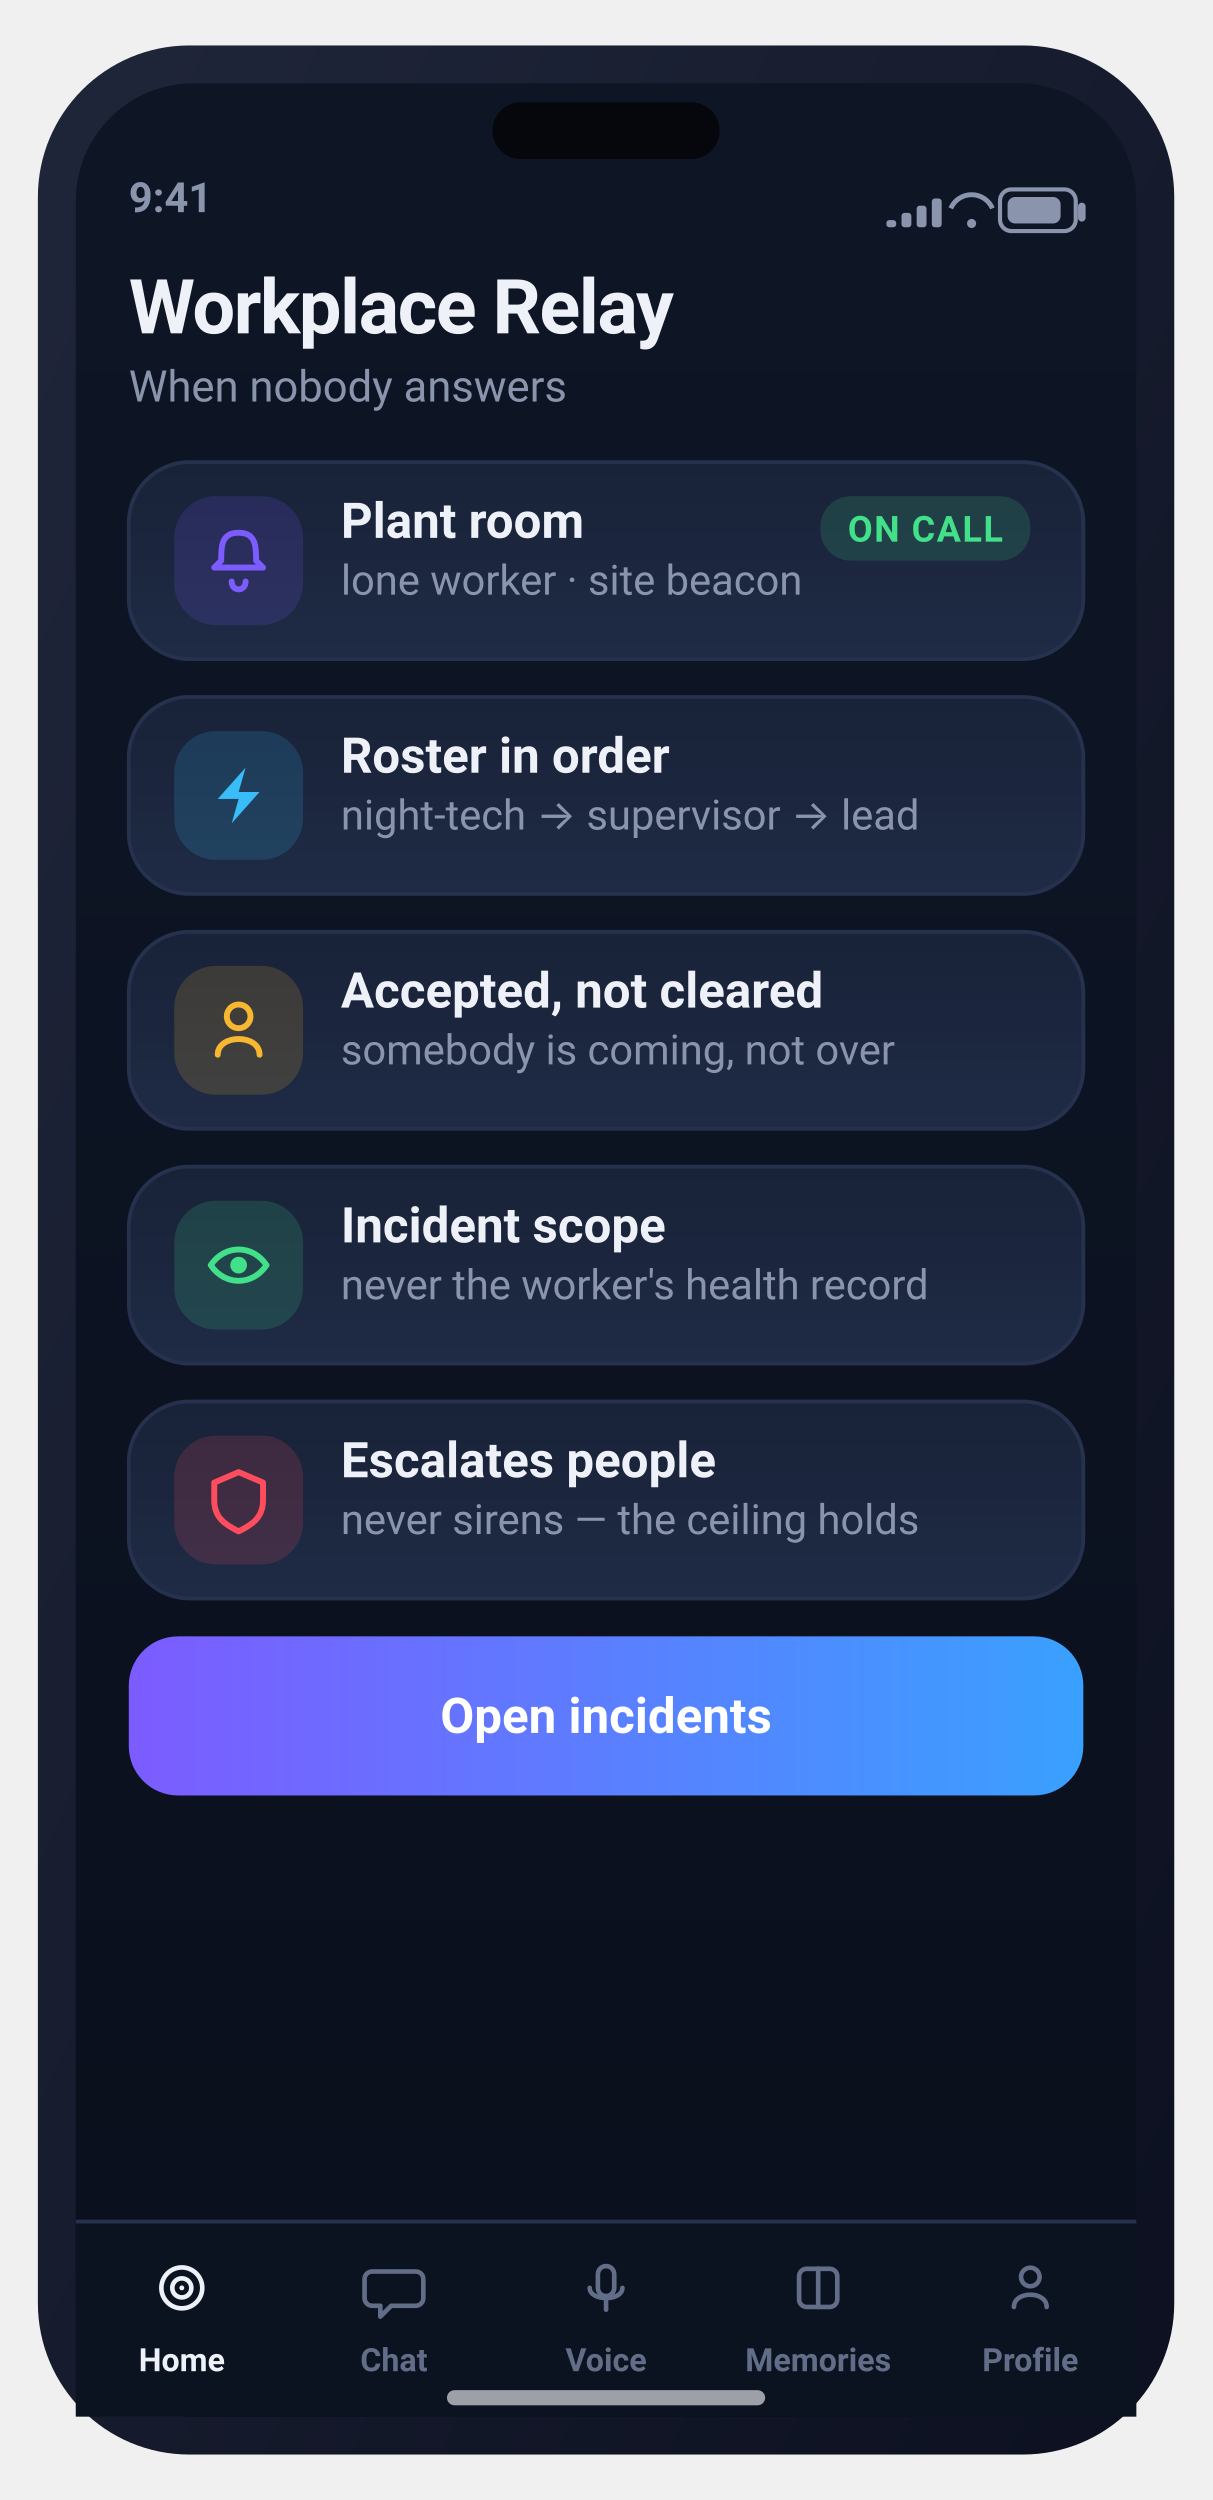
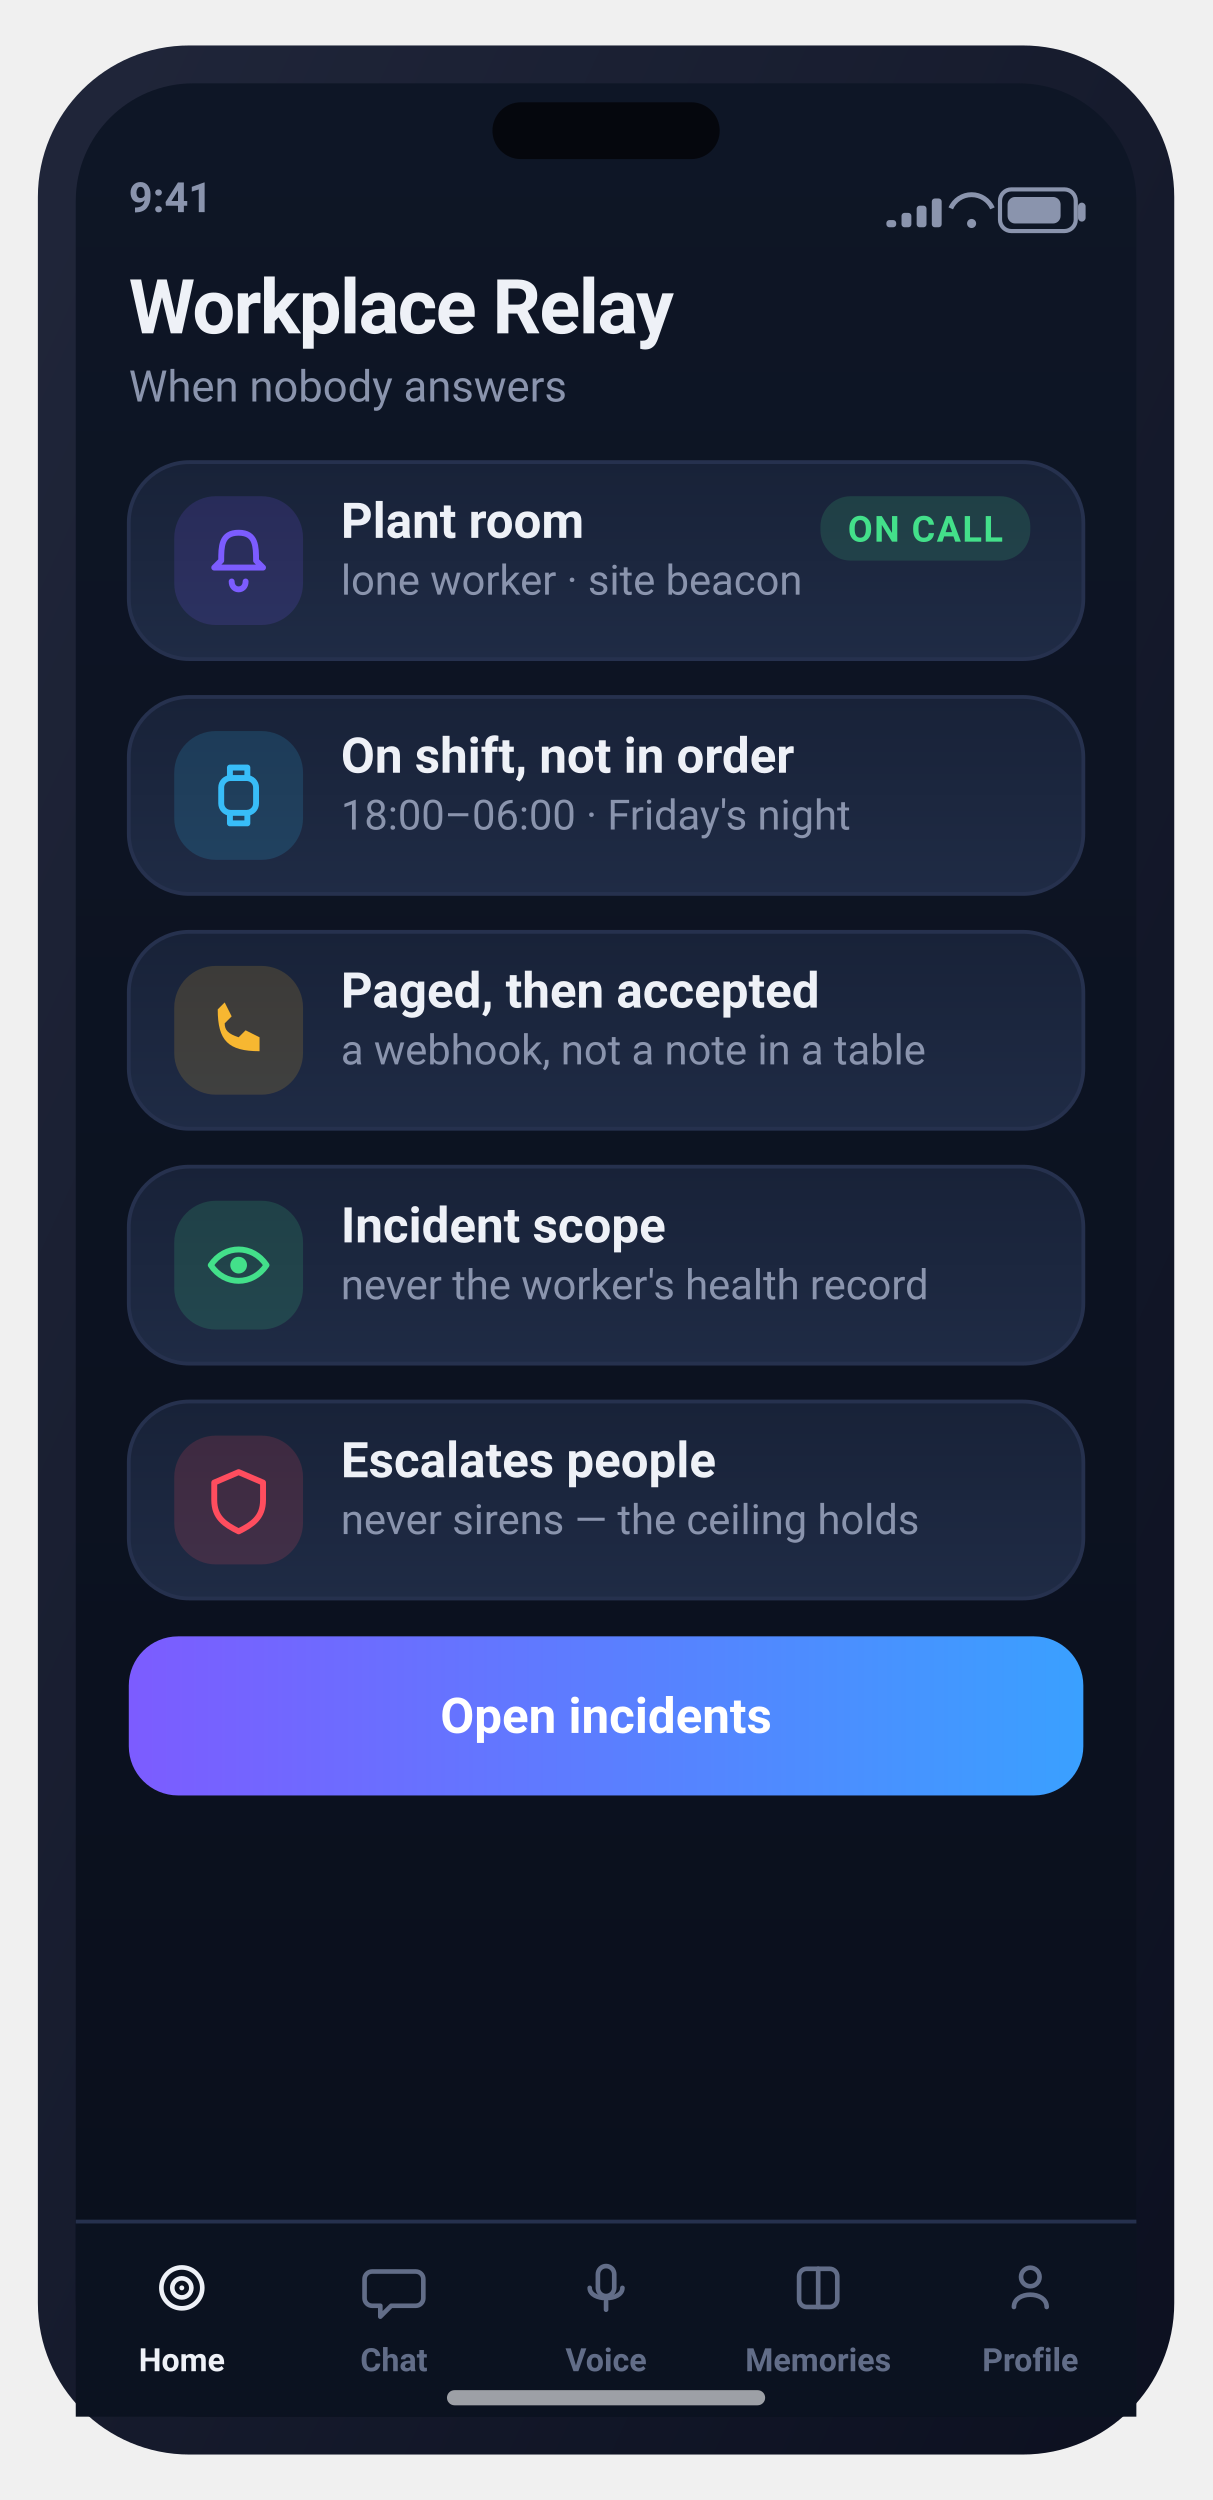
<svg xmlns="http://www.w3.org/2000/svg" width="320" height="660" viewBox="0 0 320 660" role="img" aria-label="Workplace Relay screen">
  <defs>
    <linearGradient id="gScr" x1="0" y1="0" x2="0" y2="1">
      <stop offset="0" stop-color="#0e1626" />
      <stop offset="1" stop-color="#0a0f1c" />
    </linearGradient>
    <linearGradient id="gFrame" x1="0" y1="0" x2="1" y2="1">
      <stop offset="0" stop-color="#20263a" />
      <stop offset="1" stop-color="#0c1020" />
    </linearGradient>
    <linearGradient id="gCard" x1="0" y1="0" x2="0" y2="1">
      <stop offset="0" stop-color="#182238" />
      <stop offset="1" stop-color="#1f2b45" />
    </linearGradient>
    <linearGradient id="gBrand" x1="0" y1="0" x2="1" y2="0">
      <stop offset="0" stop-color="#7c5cff" />
      <stop offset="1" stop-color="#3aa0ff" />
    </linearGradient>
    <linearGradient id="gEmer" x1="0" y1="0" x2="0" y2="1">
      <stop offset="0" stop-color="#ff5b52" />
      <stop offset="1" stop-color="#ff3b30" />
    </linearGradient>
    <linearGradient id="mV" x1="0" y1="0" x2="1" y2="0">
      <stop offset="0" stop-color="#7c5cff" />
      <stop offset="1" stop-color="#3aa0ff" />
    </linearGradient>
    <linearGradient id="mO" x1="0" y1="0" x2="1" y2="0">
      <stop offset="0" stop-color="#f7b731" />
      <stop offset="1" stop-color="#ff7a45" />
    </linearGradient>
    <linearGradient id="mG" x1="0" y1="0" x2="1" y2="0">
      <stop offset="0" stop-color="#2fd27a" />
      <stop offset="1" stop-color="#43e08a" />
    </linearGradient>
    <radialGradient id="orb" cx="34%" cy="30%" r="75%">
      <stop offset="0" stop-color="#c3b0ff" />
      <stop offset="42%" stop-color="#7c5cff" />
      <stop offset="80%" stop-color="#2f6cf0" />
      <stop offset="100%" stop-color="#14204a" />
    </radialGradient>
  </defs>
  <rect x="10.0" y="12.0" width="300.0" height="636.0" rx="40" fill="url(#gFrame)" />
  <rect x="20.0" y="22.0" width="280.0" height="616.0" rx="31" fill="url(#gScr)" />
  <rect x="130.0" y="27.0" width="60.0" height="15.0" rx="7.5" fill="#05070d" />
  <text x="34.0" y="56.0" font-family="-apple-system,BlinkMacSystemFont,'SF Pro Text','Segoe UI',Roboto,system-ui,sans-serif" font-size="11" font-weight="600" fill="#8a94ad" text-anchor="start">9:41</text>
  <rect x="264.0" y="50.0" width="20.0" height="11.0" rx="3" fill="none" stroke="#8a94ad" stroke-width="1.1" />
  <rect x="266.0" y="52.0" width="14.0" height="7.0" rx="2" fill="#8a94ad" />
  <rect x="284.6" y="53.5" width="2.0" height="5.0" rx="1" fill="#8a94ad" />
  <path d="M251 55 a6 6 0 0 1 11 0" fill="none" stroke="#8a94ad" stroke-width="1.3" />
  <circle cx="256.5" cy="59" r="1.2" fill="#8a94ad" />
  <rect x="234.0" y="58.1" width="2.6" height="1.9" rx="0.8" fill="#8a94ad" />
  <rect x="238.0" y="56.2" width="2.6" height="3.8" rx="0.8" fill="#8a94ad" />
  <rect x="242.0" y="54.3" width="2.6" height="5.7" rx="0.8" fill="#8a94ad" />
  <rect x="246.0" y="52.4" width="2.6" height="7.6" rx="0.8" fill="#8a94ad" />
  <text x="34.0" y="88.0" font-family="-apple-system,BlinkMacSystemFont,'SF Pro Text','Segoe UI',Roboto,system-ui,sans-serif" font-size="20" font-weight="700" fill="#eef1f7" text-anchor="start" letter-spacing="-0.4">Workplace Relay</text>
  <text x="34.0" y="106.0" font-family="-apple-system,BlinkMacSystemFont,'SF Pro Text','Segoe UI',Roboto,system-ui,sans-serif" font-size="11.5" font-weight="400" fill="#8a94ad" text-anchor="start">When nobody answers</text>
  <rect x="34.0" y="122.0" width="252.0" height="52.0" rx="16" fill="url(#gCard)" stroke="#26314e" stroke-width="1" />
  <rect x="46.0" y="131.0" width="34.0" height="34.0" rx="11" fill="rgba(124,92,255,0.16)" />
  <path d="M63 140.64 c4.6 0 4.6 3.68 4.6 7.36 l1.84 1.84 h-12.88 l1.84 -1.84 c0 -3.68 0 -7.36 4.6 -7.36 M61.16 153.52 c0 2.76 3.68 2.76 3.68 0" fill="none" stroke="#7c5cff" stroke-width="1.56" stroke-linecap="round" stroke-linejoin="round" />
  <text x="90.0" y="142.0" font-family="-apple-system,BlinkMacSystemFont,'SF Pro Text','Segoe UI',Roboto,system-ui,sans-serif" font-size="13" font-weight="600" fill="#eef1f7" text-anchor="start">Plant room</text>
  <text x="90.0" y="157.0" font-family="-apple-system,BlinkMacSystemFont,'SF Pro Text','Segoe UI',Roboto,system-ui,sans-serif" font-size="11" font-weight="400" fill="#8a94ad" text-anchor="start">lone worker · site beacon</text>
  <rect x="216.6" y="131.0" width="55.4" height="17.0" rx="8" fill="rgba(67,224,138,0.15)" />
  <text x="244.3" y="143.0" font-family="-apple-system,BlinkMacSystemFont,'SF Pro Text','Segoe UI',Roboto,system-ui,sans-serif" font-size="9.5" font-weight="700" fill="#43e08a" text-anchor="middle" letter-spacing="0.4">ON CALL</text>
  <rect x="34.0" y="184.0" width="252.0" height="52.0" rx="16" fill="url(#gCard)" stroke="#26314e" stroke-width="1" />
  <rect x="46.0" y="193.0" width="34.0" height="34.0" rx="11" fill="rgba(56,189,248,0.16)" />
-   <path d="M64.84 202.64 L57.48 210.92 L63 210.92 L61.16 217.36 L68.52 209.08 L63 209.08 Z" fill="#38bdf8" />
-   <text x="90.0" y="204.0" font-family="-apple-system,BlinkMacSystemFont,'SF Pro Text','Segoe UI',Roboto,system-ui,sans-serif" font-size="13" font-weight="600" fill="#eef1f7" text-anchor="start">Roster in order</text>
-   <text x="90.0" y="219.0" font-family="-apple-system,BlinkMacSystemFont,'SF Pro Text','Segoe UI',Roboto,system-ui,sans-serif" font-size="11" font-weight="400" fill="#8a94ad" text-anchor="start">night-tech → supervisor → lead</text>
+   <rect x="58.4" y="205.4" width="9.2" height="9.2" rx="2.5" fill="none" stroke="#38bdf8" stroke-width="1.56" stroke-linecap="round" stroke-linejoin="round" />
+   <path d="M60.7 205.4 v-2.76 h4.6 v2.76 M60.7 214.6 v2.76 h4.6 v-2.76" fill="none" stroke="#38bdf8" stroke-width="1.56" stroke-linecap="round" stroke-linejoin="round" />
+   <text x="90.0" y="204.0" font-family="-apple-system,BlinkMacSystemFont,'SF Pro Text','Segoe UI',Roboto,system-ui,sans-serif" font-size="13" font-weight="600" fill="#eef1f7" text-anchor="start">On shift, not in order</text>
+   <text x="90.0" y="219.0" font-family="-apple-system,BlinkMacSystemFont,'SF Pro Text','Segoe UI',Roboto,system-ui,sans-serif" font-size="11" font-weight="400" fill="#8a94ad" text-anchor="start">18:00–06:00 · Friday's night</text>
  <rect x="34.0" y="246.0" width="252.0" height="52.0" rx="16" fill="url(#gCard)" stroke="#26314e" stroke-width="1" />
  <rect x="46.0" y="255.0" width="34.0" height="34.0" rx="11" fill="rgba(247,183,49,0.16)" />
-   <circle cx="63" cy="268.32" r="3.128" fill="none" stroke="#f7b731" stroke-width="1.56" stroke-linecap="round" stroke-linejoin="round" />
-   <path d="M57.48 278.44 c0 -5.52 11.04 -5.52 11.04 0" fill="none" stroke="#f7b731" stroke-width="1.56" stroke-linecap="round" stroke-linejoin="round" />
-   <text x="90.0" y="266.0" font-family="-apple-system,BlinkMacSystemFont,'SF Pro Text','Segoe UI',Roboto,system-ui,sans-serif" font-size="13" font-weight="600" fill="#eef1f7" text-anchor="start">Accepted, not cleared</text>
-   <text x="90.0" y="281.0" font-family="-apple-system,BlinkMacSystemFont,'SF Pro Text','Segoe UI',Roboto,system-ui,sans-serif" font-size="11" font-weight="400" fill="#8a94ad" text-anchor="start">somebody is coming, not over</text>
+   <path d="M57.48 266.48 c0 8.28 2.76 11.04 11.04 11.04 l0.0 -3.68 l-3.68 -1.84 l-1.84 1.84 c-2.76 -0.92 -3.68 -1.84 -3.68 -3.68 l1.84 -1.84 l-1.84 -3.68 Z" fill="#f7b731" />
+   <text x="90.0" y="266.0" font-family="-apple-system,BlinkMacSystemFont,'SF Pro Text','Segoe UI',Roboto,system-ui,sans-serif" font-size="13" font-weight="600" fill="#eef1f7" text-anchor="start">Paged, then accepted</text>
+   <text x="90.0" y="281.0" font-family="-apple-system,BlinkMacSystemFont,'SF Pro Text','Segoe UI',Roboto,system-ui,sans-serif" font-size="11" font-weight="400" fill="#8a94ad" text-anchor="start">a webhook, not a note in a table</text>
  <rect x="34.0" y="308.0" width="252.0" height="52.0" rx="16" fill="url(#gCard)" stroke="#26314e" stroke-width="1" />
  <rect x="46.0" y="317.0" width="34.0" height="34.0" rx="11" fill="rgba(67,224,138,0.16)" />
  <path d="M55.64 334.0 c3.68 -5.52 11.04 -5.52 14.72 0 c-3.68 5.52 -11.04 5.52 -14.72 0 Z" fill="none" stroke="#43e08a" stroke-width="1.56" stroke-linecap="round" stroke-linejoin="round" />
  <circle cx="63" cy="334.0" r="2.208" fill="#43e08a" />
  <text x="90.0" y="328.0" font-family="-apple-system,BlinkMacSystemFont,'SF Pro Text','Segoe UI',Roboto,system-ui,sans-serif" font-size="13" font-weight="600" fill="#eef1f7" text-anchor="start">Incident scope</text>
  <text x="90.0" y="343.0" font-family="-apple-system,BlinkMacSystemFont,'SF Pro Text','Segoe UI',Roboto,system-ui,sans-serif" font-size="11" font-weight="400" fill="#8a94ad" text-anchor="start">never the worker's health record</text>
  <rect x="34.0" y="370.0" width="252.0" height="52.0" rx="16" fill="url(#gCard)" stroke="#26314e" stroke-width="1" />
  <rect x="46.0" y="379.0" width="34.0" height="34.0" rx="11" fill="rgba(255,77,94,0.16)" />
  <path d="M63 388.64 l6.44 2.76 v4.6 c0 4.6 -2.76 6.44 -6.44 8.28 c-3.68 -1.84 -6.44 -3.68 -6.44 -8.28 v-4.6 Z" fill="none" stroke="#ff4d5e" stroke-width="1.56" stroke-linecap="round" stroke-linejoin="round" />
  <text x="90.0" y="390.0" font-family="-apple-system,BlinkMacSystemFont,'SF Pro Text','Segoe UI',Roboto,system-ui,sans-serif" font-size="13" font-weight="600" fill="#eef1f7" text-anchor="start">Escalates people</text>
  <text x="90.0" y="405.0" font-family="-apple-system,BlinkMacSystemFont,'SF Pro Text','Segoe UI',Roboto,system-ui,sans-serif" font-size="11" font-weight="400" fill="#8a94ad" text-anchor="start">never sirens — the ceiling holds</text>
  <rect x="34.0" y="432.0" width="252.0" height="42.0" rx="13" fill="url(#gBrand)" />
  <text x="160.0" y="457.5" font-family="-apple-system,BlinkMacSystemFont,'SF Pro Text','Segoe UI',Roboto,system-ui,sans-serif" font-size="13" font-weight="700" fill="#fff" text-anchor="middle">Open incidents</text>
  <rect x="20.0" y="586.0" width="280.0" height="52.0" rx="0" fill="#0b1220" />
  <rect x="20" y="586" width="280" height="1" fill="#26314e" />
  <circle cx="48.0" cy="604" r="5.4" fill="none" stroke="#eef1f7" stroke-width="1.22" stroke-linecap="round" stroke-linejoin="round" />
  <circle cx="48.0" cy="604" r="2.52" fill="none" stroke="#eef1f7" stroke-width="1.22" stroke-linecap="round" stroke-linejoin="round" />
  <circle cx="48.0" cy="604" r="0.648" fill="#eef1f7" />
  <text x="48.0" y="626.0" font-family="-apple-system,BlinkMacSystemFont,'SF Pro Text','Segoe UI',Roboto,system-ui,sans-serif" font-size="8.5" font-weight="600" fill="#eef1f7" text-anchor="middle">Home</text>
  <path d="M98.24 599.68 h11.52 a2 2 0 0 1 2 2 v5.04 a2 2 0 0 1 -2 2 h-6.48 l-2.88 2.88 v-2.88 h-2.16 a2 2 0 0 1 -2 -2 v-5.04 a2 2 0 0 1 2 -2 Z" fill="none" stroke="#626d88" stroke-width="1.22" stroke-linecap="round" stroke-linejoin="round" />
  <text x="104.0" y="626.0" font-family="-apple-system,BlinkMacSystemFont,'SF Pro Text','Segoe UI',Roboto,system-ui,sans-serif" font-size="8.5" font-weight="600" fill="#626d88" text-anchor="middle">Chat</text>
  <rect x="157.84" y="598.24" width="4.32" height="7.92" rx="2.16" fill="none" stroke="#626d88" stroke-width="1.22" stroke-linecap="round" stroke-linejoin="round" />
  <path d="M155.68 604 c0 3.6 8.64 3.6 8.64 0 M160.0 607.6 v2.16" fill="none" stroke="#626d88" stroke-width="1.22" stroke-linecap="round" stroke-linejoin="round" />
  <text x="160.0" y="626.0" font-family="-apple-system,BlinkMacSystemFont,'SF Pro Text','Segoe UI',Roboto,system-ui,sans-serif" font-size="8.5" font-weight="600" fill="#626d88" text-anchor="middle">Voice</text>
  <rect x="210.96" y="598.96" width="10.08" height="10.08" rx="2" fill="none" stroke="#626d88" stroke-width="1.22" stroke-linecap="round" stroke-linejoin="round" />
  <path d="M216.0 598.96 v10.08" fill="none" stroke="#626d88" stroke-width="1.22" stroke-linecap="round" stroke-linejoin="round" />
  <text x="216.0" y="626.0" font-family="-apple-system,BlinkMacSystemFont,'SF Pro Text','Segoe UI',Roboto,system-ui,sans-serif" font-size="8.5" font-weight="600" fill="#626d88" text-anchor="middle">Memories</text>
  <circle cx="272.0" cy="601.12" r="2.448" fill="none" stroke="#626d88" stroke-width="1.22" stroke-linecap="round" stroke-linejoin="round" />
  <path d="M267.68 609.04 c0 -4.32 8.64 -4.32 8.64 0" fill="none" stroke="#626d88" stroke-width="1.22" stroke-linecap="round" stroke-linejoin="round" />
  <text x="272.0" y="626.0" font-family="-apple-system,BlinkMacSystemFont,'SF Pro Text','Segoe UI',Roboto,system-ui,sans-serif" font-size="8.5" font-weight="600" fill="#626d88" text-anchor="middle">Profile</text>
  <rect x="118.0" y="631.0" width="84.0" height="4.0" rx="2" fill="rgba(255,255,255,0.6)" />
</svg>
